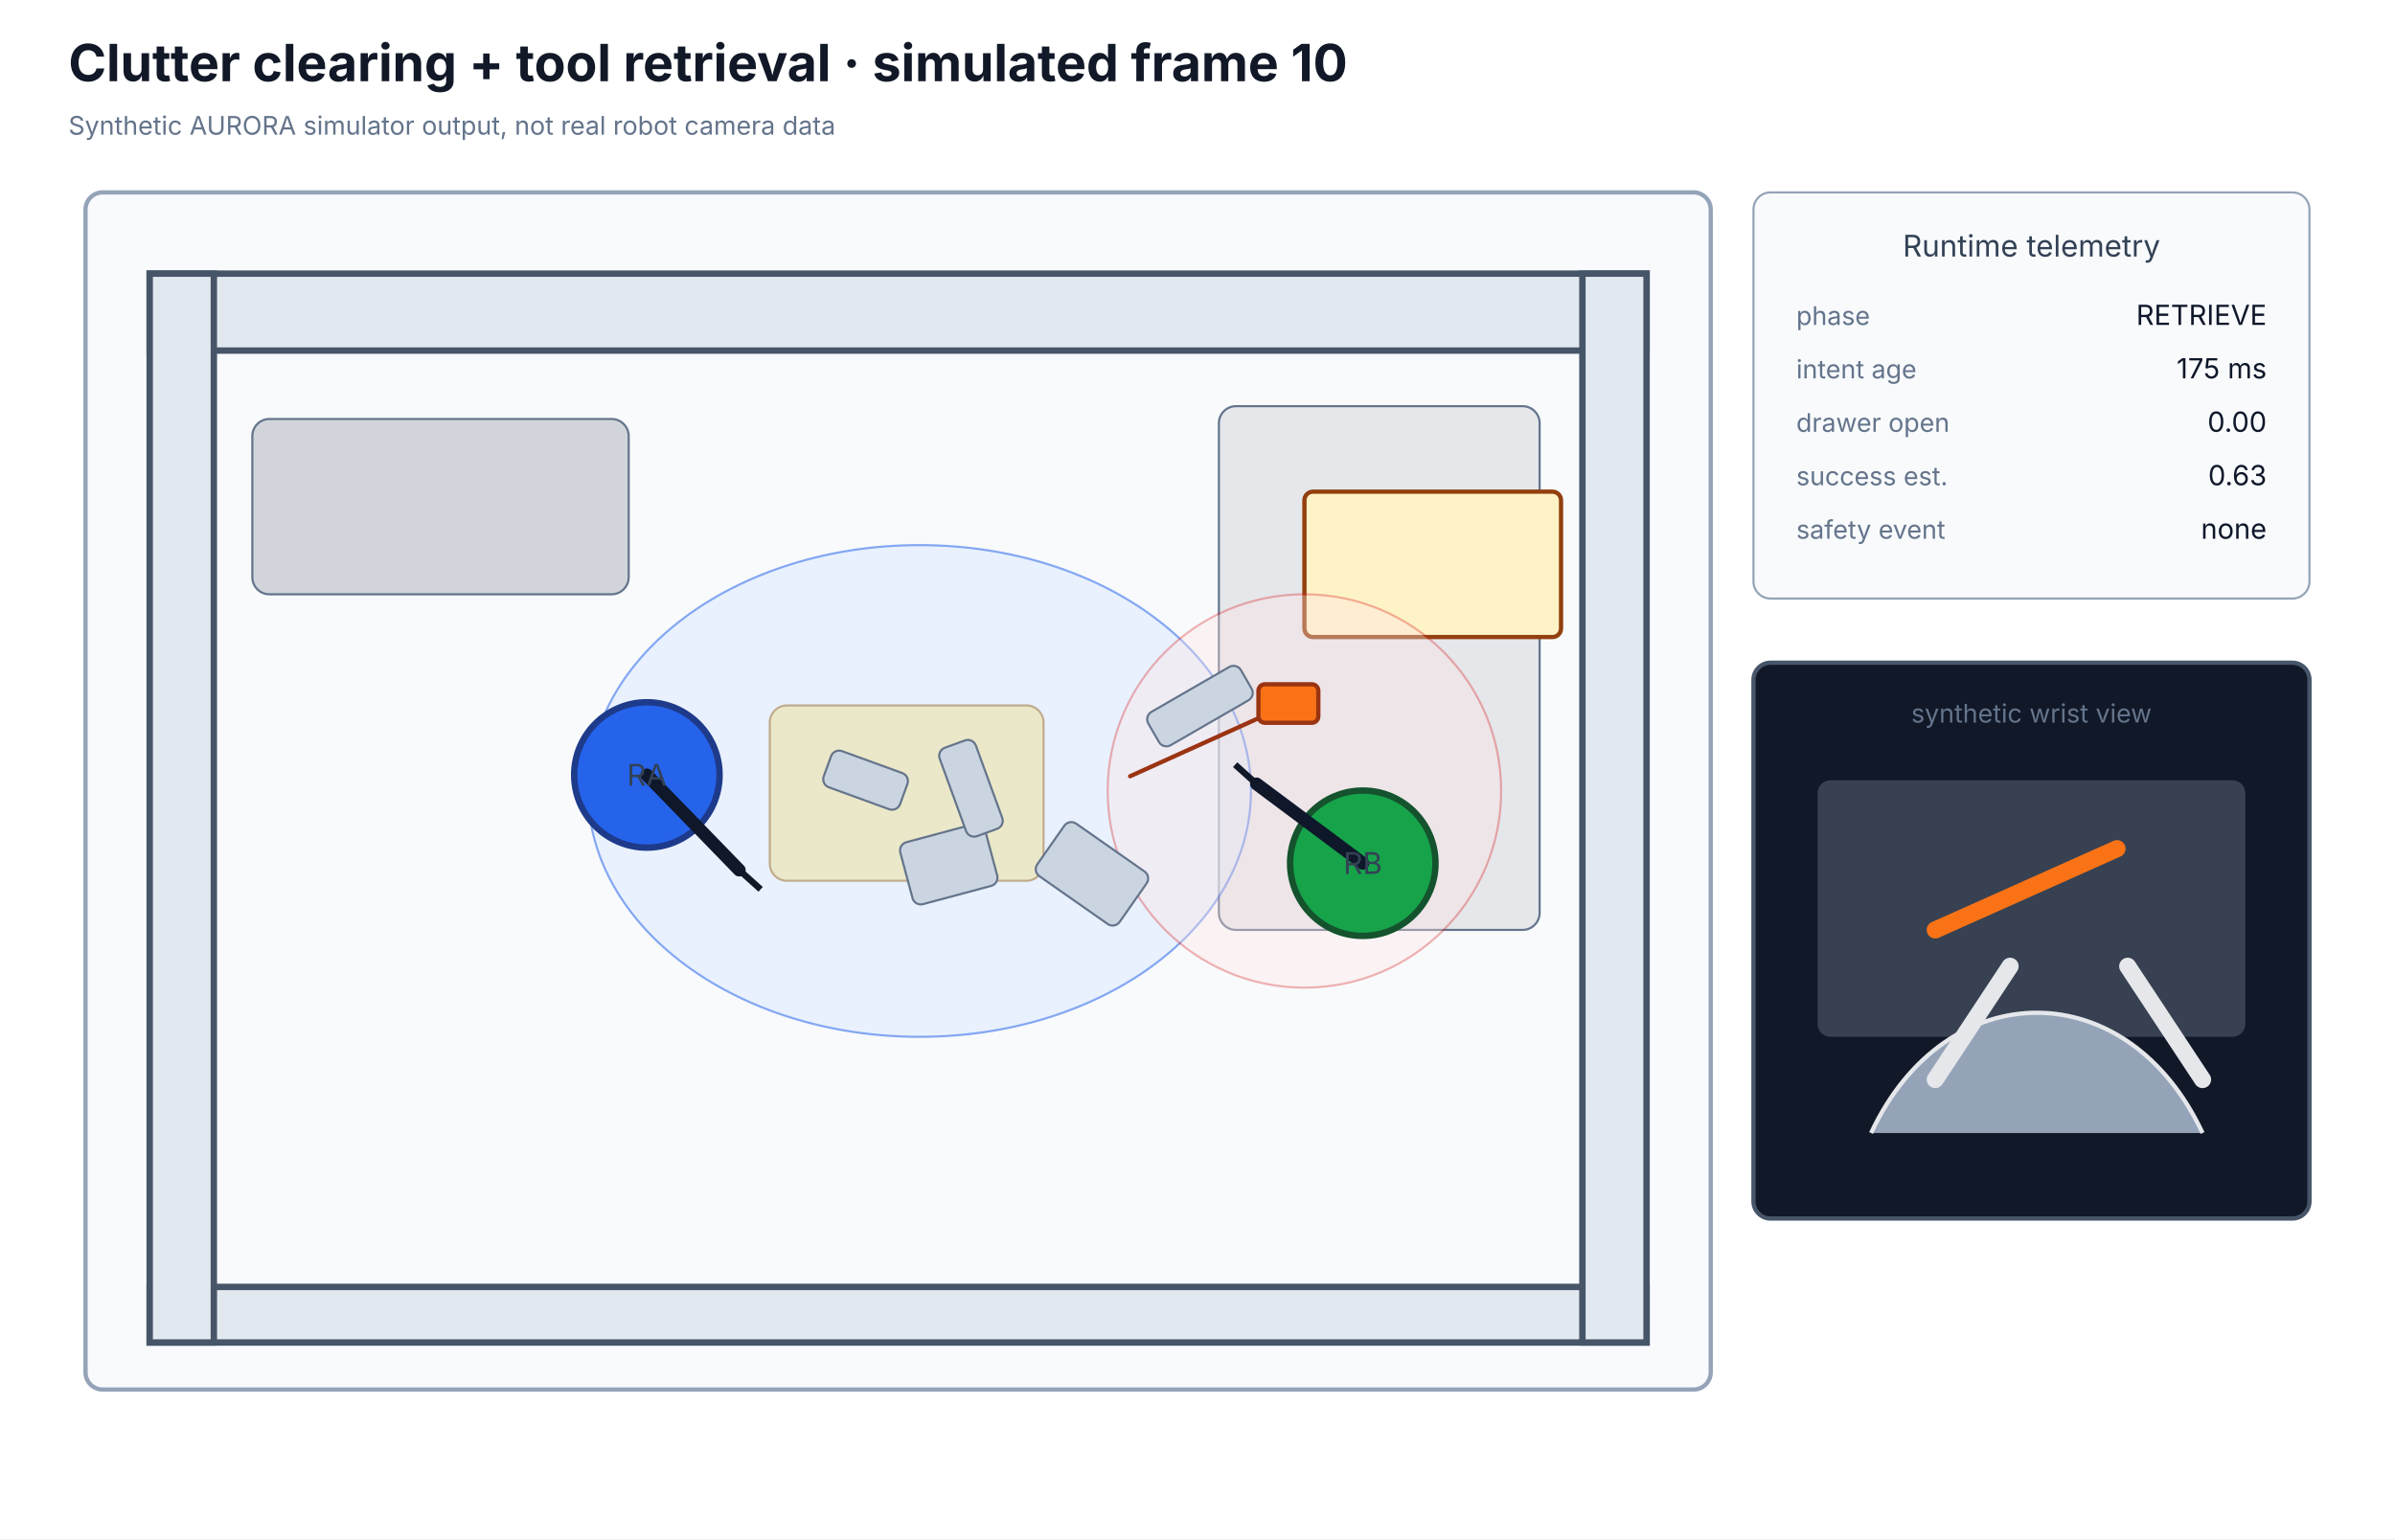
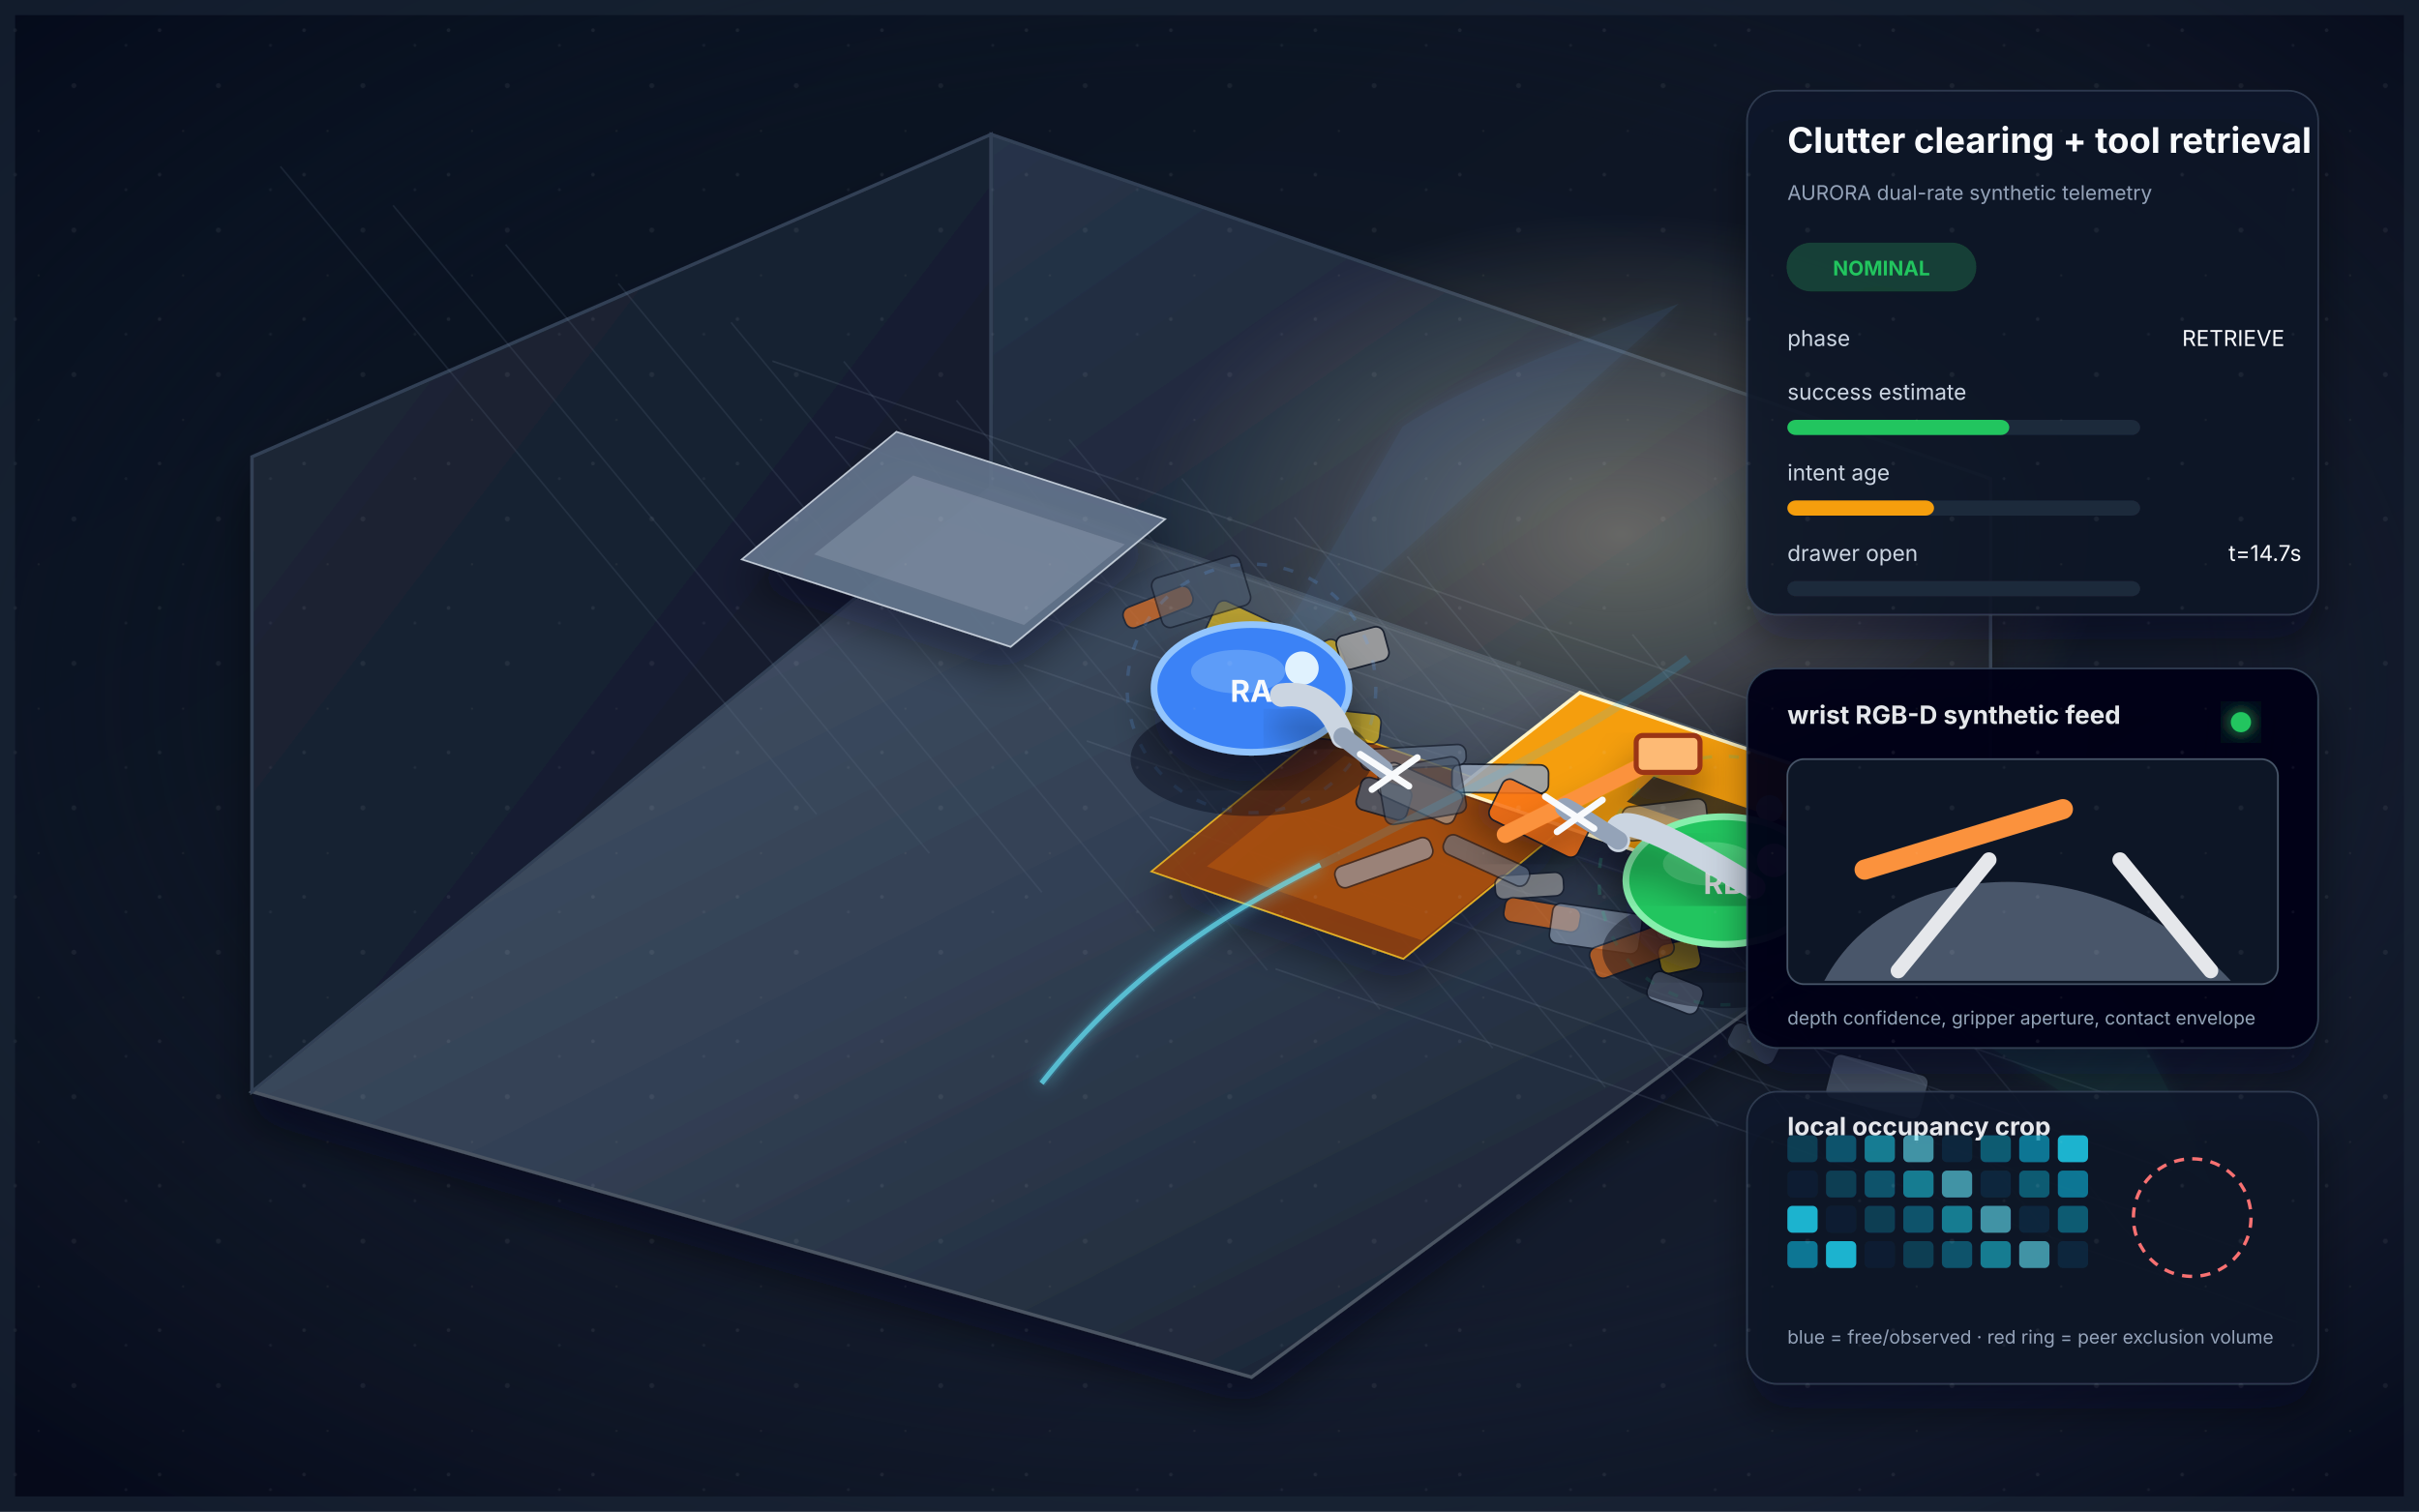
- <svg xmlns="http://www.w3.org/2000/svg" width="1120" height="720" viewBox="0 0 1120 720">
-   <style>text{font-family:Inter,Arial,sans-serif}.title{font-size:24px;font-weight:700;fill:#111827}.label{font-size:14px;fill:#334155}.small{font-size:12px;fill:#64748b}.hud{font-size:13px;fill:#0f172a}.wall{fill:#e2e8f0;stroke:#475569;stroke-width:3}.floor{fill:#f8fafc}.zone{fill:#dbeafe;stroke:#2563eb;stroke-width:1;opacity:.55}.danger{fill:#fee2e2;stroke:#dc2626;stroke-width:1}.drawer{fill:#fef3c7;stroke:#92400e;stroke-width:2}.clutter{fill:#cbd5e1;stroke:#64748b;stroke-width:1}.tool{fill:#f97316;stroke:#9a3412;stroke-width:2}.robotA{fill:#2563eb;stroke:#1e3a8a;stroke-width:3}.robotB{fill:#16a34a;stroke:#14532d;stroke-width:3}.arm{stroke:#0f172a;stroke-width:6;stroke-linecap:round}.grip{stroke:#111827;stroke-width:3}</style>
-   <rect width="100%" height="100%" fill="#ffffff" />
-   <text x="32.0" y="38.0" class="title" text-anchor="start">Clutter clearing + tool retrieval · simulated frame 10</text>
-   <text x="32.0" y="63.0" class="small" text-anchor="start">Synthetic AURORA simulator output, not real robot camera data</text>
-   <rect x="40" y="90" width="760" height="560" rx="8" class="floor" stroke="#94a3b8" stroke-width="2" />
-   <rect x="70" y="128" width="700" height="36" class="wall" />
-   <rect x="70" y="602" width="700" height="26" class="wall" />
-   <rect x="70" y="128" width="30" height="500" class="wall" />
-   <rect x="740" y="128" width="30" height="500" class="wall" />
-   <rect x="118" y="196" width="176" height="82" rx="8" fill="#d1d5db" stroke="#64748b" />
-   <rect x="570" y="190" width="150" height="245" rx="8" fill="#e5e7eb" stroke="#64748b" />
-   <rect x="610.0" y="230" width="120.0" height="68" rx="4" class="drawer" />
-   <rect x="360" y="330" width="128" height="82" rx="8" fill="#fde68a" stroke="#a16207" />
-   <ellipse cx="430" cy="370" rx="155" ry="115" class="zone" />
-   <circle cx="610" cy="370" r="92" class="danger" opacity=".35" />
-   <rect x="390" y="350" width="38" height="18" rx="4" class="clutter" transform="rotate(20 390 350)" />
-   <rect x="420" y="395" width="41" height="30" rx="4" class="clutter" transform="rotate(-15 420 395)" />
-   <rect x="455" y="345" width="44" height="18" rx="4" class="clutter" transform="rotate(70 455 345)" />
-   <rect x="500" y="383" width="47" height="30" rx="4" class="clutter" transform="rotate(35 500 383)" />
-   <rect x="535" y="335" width="50" height="18" rx="4" class="clutter" transform="rotate(-30 535 335)" />
-   <path d="M 528.5 363.1 L 601.5 330.1" class="tool" stroke-width="8" stroke-linecap="round" />
-   <rect x="588.5" y="320.1" width="28" height="18" rx="3" class="tool" />
-   <circle cx="302.5" cy="362.5" r="34" class="robotA" />
-   <line x1="302.5" y1="362.5" x2="345.7" y2="407.0" class="arm" />
-   <line x1="335.7" y1="398.0" x2="355.7" y2="416.0" class="grip" />
-   <text x="302.5" y="367.5" class="label" text-anchor="middle">RA</text>
-   <circle cx="637.3" cy="403.8" r="34" class="robotB" />
-   <line x1="637.3" y1="403.8" x2="587.6" y2="366.7" class="arm" />
-   <line x1="577.6" y1="357.7" x2="597.6" y2="375.7" class="grip" />
-   <text x="637.3" y="408.8" class="label" text-anchor="middle">RB</text>
-   <rect x="820" y="90" width="260" height="190" rx="8" fill="#f8fafc" stroke="#94a3b8" />
-   <text x="950.0" y="120.0" class="label" text-anchor="middle">Runtime telemetry</text>
-   <text x="840.0" y="152.0" class="small" text-anchor="start">phase</text>
-   <text x="1060.0" y="152.0" class="hud" text-anchor="end">RETRIEVE</text>
-   <text x="840.0" y="177.0" class="small" text-anchor="start">intent age</text>
-   <text x="1060.0" y="177.0" class="hud" text-anchor="end">175 ms</text>
-   <text x="840.0" y="202.0" class="small" text-anchor="start">drawer open</text>
-   <text x="1060.0" y="202.0" class="hud" text-anchor="end">0.00</text>
-   <text x="840.0" y="227.0" class="small" text-anchor="start">success est.</text>
-   <text x="1060.0" y="227.0" class="hud" text-anchor="end">0.63</text>
-   <text x="840.0" y="252.0" class="small" text-anchor="start">safety event</text>
-   <text x="1060.0" y="252.0" class="hud" text-anchor="end">none</text>
-   <rect x="820" y="310" width="260" height="260" rx="8" fill="#111827" stroke="#475569" stroke-width="2" />
-   <text x="950.0" y="338.0" class="small" text-anchor="middle">synthetic wrist view</text>
-   <rect x="850" y="365" width="200" height="120" rx="6" fill="#374151" />
-   <path d="M 875 530 C 910 455, 995 455, 1030 530" fill="#94a3b8" stroke="#e5e7eb" stroke-width="2" />
-   <line x1="905" y1="505" x2="940" y2="452" stroke="#e5e7eb" stroke-width="8" stroke-linecap="round" />
-   <line x1="995" y1="452" x2="1030" y2="505" stroke="#e5e7eb" stroke-width="8" stroke-linecap="round" />
-   <path d="M 905 435 L 990 397" stroke="#f97316" stroke-width="8" stroke-linecap="round" />
+ <svg xmlns="http://www.w3.org/2000/svg" width="1440" height="900" viewBox="0 0 1440 900">
+   <defs>
+     <linearGradient id="bg" x1="0" y1="0" x2="1" y2="1">
+       <stop offset="0" stop-color="#07111f" />
+       <stop offset="0.55" stop-color="#111827" />
+       <stop offset="1" stop-color="#172033" />
+     </linearGradient>
+     <radialGradient id="vignette" cx="50%" cy="46%" r="70%">
+       <stop offset="0" stop-color="#ffffff" stop-opacity="0.07" />
+       <stop offset="0.58" stop-color="#0f172a" stop-opacity="0" />
+       <stop offset="1" stop-color="#020617" stop-opacity="0.82" />
+     </radialGradient>
+     <linearGradient id="floorGrad" x1="0" y1="0" x2="1" y2="1">
+       <stop offset="0" stop-color="#475569" />
+       <stop offset="0.45" stop-color="#334155" />
+       <stop offset="1" stop-color="#111827" />
+     </linearGradient>
+     <linearGradient id="wallLeft" x1="0" y1="0" x2="1" y2="1">
+       <stop offset="0" stop-color="#1f2937" />
+       <stop offset="1" stop-color="#0f172a" />
+     </linearGradient>
+     <linearGradient id="wallRight" x1="0" y1="0" x2="1" y2="1">
+       <stop offset="0" stop-color="#273449" />
+       <stop offset="1" stop-color="#111827" />
+     </linearGradient>
+     <radialGradient id="lamp" cx="50%" cy="50%" r="50%">
+       <stop offset="0" stop-color="#fef3c7" stop-opacity="0.60" />
+       <stop offset="1" stop-color="#fef3c7" stop-opacity="0" />
+     </radialGradient>
+     <pattern id="dust" width="86" height="86" patternUnits="userSpaceOnUse">
+       <circle cx="9" cy="18" r="1.1" fill="#e5e7eb" opacity="0.22" />
+       <circle cx="44" cy="51" r="1.5" fill="#f8fafc" opacity="0.18" />
+       <circle cx="75" cy="27" r="0.9" fill="#cbd5e1" opacity="0.18" />
+       <circle cx="23" cy="78" r="0.7" fill="#fef3c7" opacity="0.16" />
+     </pattern>
+     <filter id="softShadow" x="-30%" y="-30%" width="160%" height="160%">
+       <feDropShadow dx="0" dy="16" stdDeviation="12" flood-color="#020617" flood-opacity="0.45" />
+     </filter>
+     <filter id="glow" x="-50%" y="-50%" width="200%" height="200%">
+       <feGaussianBlur stdDeviation="5" result="coloredBlur" />
+       <feMerge>
+         <feMergeNode in="coloredBlur" />
+         <feMergeNode in="SourceGraphic" />
+       </feMerge>
+     </filter>
+   </defs>
+   <rect width="1440" height="900" fill="url(#bg)" />
+   <rect width="1440" height="900" fill="url(#vignette)" opacity="0.95" />
+   <g filter="url(#softShadow)">
+     <path d="M150 650 L590 290 L1185 495 L745 820 Z" fill="url(#floorGrad)" stroke="#4b5563" stroke-width="2" />
+     <path d="M150 650 L150 272 L590 80 L590 290 Z" fill="url(#wallLeft)" stroke="#334155" stroke-width="2" />
+     <path d="M590 80 L1185 285 L1185 495 L590 290 Z" fill="url(#wallRight)" stroke="#334155" stroke-width="2" />
+   </g>
+   <line x1="166.9" y1="99.1" x2="486.1" y2="484.8" stroke="#64748b" stroke-width="1" opacity="0.18" />
+   <line x1="234.0" y1="122.3" x2="553.2" y2="508.0" stroke="#64748b" stroke-width="1" opacity="0.18" />
+   <line x1="301.0" y1="145.6" x2="620.2" y2="531.3" stroke="#64748b" stroke-width="1" opacity="0.18" />
+   <line x1="368.1" y1="168.8" x2="687.3" y2="554.5" stroke="#64748b" stroke-width="1" opacity="0.18" />
+   <line x1="435.2" y1="192.0" x2="754.4" y2="577.7" stroke="#64748b" stroke-width="1" opacity="0.18" />
+   <line x1="502.3" y1="215.2" x2="821.5" y2="600.9" stroke="#64748b" stroke-width="1" opacity="0.18" />
+   <line x1="569.4" y1="238.4" x2="888.6" y2="624.1" stroke="#64748b" stroke-width="1" opacity="0.18" />
+   <line x1="636.4" y1="261.7" x2="955.6" y2="647.4" stroke="#64748b" stroke-width="1" opacity="0.18" />
+   <line x1="703.5" y1="284.9" x2="1022.7" y2="670.6" stroke="#64748b" stroke-width="1" opacity="0.18" />
+   <line x1="770.6" y1="308.1" x2="1089.8" y2="693.8" stroke="#64748b" stroke-width="1" opacity="0.18" />
+   <line x1="837.7" y1="331.3" x2="1156.9" y2="717.0" stroke="#64748b" stroke-width="1" opacity="0.18" />
+   <line x1="904.8" y1="354.5" x2="1224.0" y2="740.2" stroke="#64748b" stroke-width="1" opacity="0.18" />
+   <line x1="971.8" y1="377.8" x2="1291.0" y2="763.5" stroke="#64748b" stroke-width="1" opacity="0.18" />
+   <line x1="459.8" y1="215.0" x2="1068.2" y2="425.6" stroke="#94a3b8" stroke-width="1" opacity="0.14" />
+   <line x1="497.2" y1="260.2" x2="1105.6" y2="470.8" stroke="#94a3b8" stroke-width="1" opacity="0.14" />
+   <line x1="534.7" y1="305.5" x2="1143.1" y2="516.1" stroke="#94a3b8" stroke-width="1" opacity="0.14" />
+   <line x1="572.1" y1="350.7" x2="1180.5" y2="561.3" stroke="#94a3b8" stroke-width="1" opacity="0.14" />
+   <line x1="609.6" y1="396.0" x2="1218.0" y2="606.6" stroke="#94a3b8" stroke-width="1" opacity="0.14" />
+   <line x1="647.0" y1="441.2" x2="1255.4" y2="651.8" stroke="#94a3b8" stroke-width="1" opacity="0.14" />
+   <line x1="684.4" y1="486.4" x2="1292.8" y2="697.0" stroke="#94a3b8" stroke-width="1" opacity="0.14" />
+   <line x1="721.9" y1="531.7" x2="1330.3" y2="742.3" stroke="#94a3b8" stroke-width="1" opacity="0.14" />
+   <line x1="759.3" y1="576.9" x2="1367.7" y2="787.5" stroke="#94a3b8" stroke-width="1" opacity="0.14" />
+   <ellipse cx="965" cy="318" rx="290" ry="190" fill="url(#lamp)" opacity="0.55" />
+   <g filter="url(#softShadow)">
+     <path d="M533.6 257.1 l160 52 l-92 76 l-160 -52z" fill="#64748b" stroke="#cbd5e1" opacity="0.92" />
+     <path d="M543.6 283.1 l126 41 l-60 48 l-125 -42z" fill="#94a3b8" opacity="0.35" />
+   </g>
+   <g filter="url(#softShadow)">
+     <path d="M790.4 432.9 l150 52 l-105 86 l-150 -52z" fill="#92400e" stroke="#fbbf24" opacity="0.86" />
+     <path d="M800.4 449.9 l128 44 l-82 66 l-128 -44z" fill="#b45309" opacity="0.65" />
+   </g>
+   <g filter="url(#softShadow)">
+     <path d="M940.4 412.4 l190 64 l-74 58 l-190 -64z" fill="#f59e0b" stroke="#fef3c7" stroke-width="2" />
+     <path d="M984.4 462.4 l86 29 l-16 15 l-86 -29z" fill="#111827" opacity="0.72" />
+     <circle cx="1053.4" cy="481.4" r="8" fill="#fef3c7" />
+   </g>
+   <rect x="864.4" y="454.9" width="57.5" height="16.9" rx="5" fill="#94a3b8" stroke="#111827" opacity="0.86" transform="rotate(0.6 864.4 454.9)" />
+   <rect x="809.6" y="446.4" width="62.9" height="12.5" rx="5" fill="#64748b" stroke="#111827" opacity="0.62" transform="rotate(-3.1 809.6 446.4)" />
+   <rect x="759.1" y="419.0" width="63.9" height="17.9" rx="5" fill="#facc15" stroke="#111827" opacity="0.62" transform="rotate(6.0 759.1 419.0)" />
+   <rect x="889.6" y="521.7" width="40.8" height="14.1" rx="5" fill="#a3a3a3" stroke="#111827" opacity="0.62" transform="rotate(-3.7 889.6 521.7)" />
+   <rect x="896.8" y="533.6" width="45.6" height="14.7" rx="5" fill="#f97316" stroke="#111827" opacity="0.62" transform="rotate(9.7 896.8 533.6)" />
+   <rect x="811.6" y="461.7" width="31.2" height="19.9" rx="5" fill="#475569" stroke="#111827" opacity="0.86" transform="rotate(16.0 811.6 461.7)" />
+   <rect x="925.0" y="537.2" width="53.8" height="24.1" rx="5" fill="#94a3b8" stroke="#111827" opacity="0.62" transform="rotate(8.1 925.0 537.2)" />
+   <rect x="862.6" y="495.4" width="54.6" height="12.4" rx="5" fill="#64748b" stroke="#111827" opacity="0.62" transform="rotate(24.5 862.6 495.4)" />
+   <rect x="768.9" y="390.6" width="28.3" height="18.2" rx="5" fill="#facc15" stroke="#111827" opacity="0.62" transform="rotate(-24.1 768.9 390.6)" />
+   <rect x="827.3" y="452.5" width="49.5" height="21.2" rx="5" fill="#a3a3a3" stroke="#111827" opacity="0.62" transform="rotate(24.4 827.3 452.5)" />
+   <rect x="896.5" y="462.2" width="58.7" height="26.8" rx="5" fill="#f97316" stroke="#111827" opacity="0.86" transform="rotate(26.2 896.5 462.2)" />
+   <rect x="1033.9" y="607.2" width="30.6" height="16.7" rx="5" fill="#475569" stroke="#111827" opacity="0.62" transform="rotate(26.4 1033.9 607.2)" />
+   <rect x="793.2" y="517.5" width="60.2" height="13.3" rx="5" fill="#94a3b8" stroke="#111827" opacity="0.62" transform="rotate(-19.6 793.2 517.5)" />
+   <rect x="1092.4" y="626.5" width="58.5" height="27.4" rx="5" fill="#64748b" stroke="#111827" opacity="0.62" transform="rotate(14.5 1092.4 626.5)" />
+   <rect x="726.3" y="356.0" width="48.4" height="31.2" rx="5" fill="#facc15" stroke="#111827" opacity="0.62" transform="rotate(25.1 726.3 356.0)" />
+   <rect x="794.3" y="379.7" width="29.3" height="20.8" rx="5" fill="#a3a3a3" stroke="#111827" opacity="0.86" transform="rotate(-15.1 794.3 379.7)" />
+   <rect x="667.0" y="363.4" width="43.0" height="13.0" rx="5" fill="#f97316" stroke="#111827" opacity="0.62" transform="rotate(-21.7 667.0 363.4)" />
+   <rect x="684.3" y="345.4" width="54.9" height="30.8" rx="5" fill="#475569" stroke="#111827" opacity="0.62" transform="rotate(-16.7 684.3 345.4)" />
+   <rect x="985.4" y="576.9" width="32.2" height="18.0" rx="5" fill="#94a3b8" stroke="#111827" opacity="0.62" transform="rotate(21.4 985.4 576.9)" />
+   <rect x="982.6" y="537.4" width="55.3" height="23.8" rx="5" fill="#64748b" stroke="#111827" opacity="0.62" transform="rotate(-10.4 982.6 537.4)" />
+   <rect x="986.0" y="563.2" width="24.3" height="17.7" rx="5" fill="#facc15" stroke="#111827" opacity="0.86" transform="rotate(-11.5 986.0 563.2)" />
+   <rect x="965.1" y="481.0" width="50.3" height="20.4" rx="5" fill="#a3a3a3" stroke="#111827" opacity="0.62" transform="rotate(-6.8 965.1 481.0)" />
+   <rect x="944.8" y="565.7" width="49.6" height="19.3" rx="5" fill="#f97316" stroke="#111827" opacity="0.62" transform="rotate(-19.6 944.8 565.7)" />
+   <rect x="819.5" y="458.2" width="49.1" height="34.0" rx="5" fill="#475569" stroke="#111827" opacity="0.62" transform="rotate(-9.8 819.5 458.2)" />
+   <path d="M745.0 409.9 l90.0 -155.9 q46 -30 164.4 -73.2 z" fill="#60a5fa" opacity="0.10" filter="url(#glow)" />
+   <circle cx="745.0" cy="409.9" r="74" fill="none" stroke="#60a5fa" stroke-width="2" opacity="0.20" stroke-dasharray="6 10" />
+   <path d="M1025.9 524.3 l174.7 43.5 q46 -30 115.7 137.9 z" fill="#34d399" opacity="0.10" filter="url(#glow)" />
+   <circle cx="1025.9" cy="524.3" r="74" fill="none" stroke="#34d399" stroke-width="2" opacity="0.20" stroke-dasharray="6 10" />
+   <g filter="url(#softShadow)">
+     <path d="M896.0 496.9 L988.0 450.9" stroke="#fb923c" stroke-width="10" stroke-linecap="round" />
+     <rect x="974.0" y="437.9" width="38" height="22" rx="4" fill="#fdba74" stroke="#9a3412" stroke-width="3" />
+   </g>
+   <ellipse cx="745.0" cy="451.9" rx="72" ry="34" fill="#020617" opacity="0.42" />
+   <g filter="url(#softShadow)">
+     <ellipse cx="745.0" cy="409.9" rx="58" ry="38" fill="#3b82f6" stroke="#93c5fd" stroke-width="4" />
+     <ellipse cx="737.0" cy="399.9" rx="28" ry="13" fill="#93c5fd" opacity="0.38" />
+     <circle cx="775.0" cy="397.9" r="10" fill="#e0f2fe" />
+     <text x="745.0" y="417.9" font-family="Inter,Arial,sans-serif" font-size="18" font-weight="700" text-anchor="middle" fill="#f8fafc">RA</text>
+   </g>
+   <path d="M763.0 413.9 Q789.3 410.6 799.3 438.6" stroke="#cbd5e1" stroke-width="14" stroke-linecap="round" fill="none" filter="url(#softShadow)" />
+   <path d="M799.3 438.6 Q811.7 448.1 823.7 458.1" stroke="#94a3b8" stroke-width="11" stroke-linecap="round" fill="none" />
+   <path d="M809.7 449.1 L838.7 468.1 M816.7 470.1 L843.7 451.1" stroke="#f8fafc" stroke-width="4" stroke-linecap="round" />
+   <ellipse cx="1025.9" cy="566.3" rx="72" ry="34" fill="#020617" opacity="0.42" />
+   <g filter="url(#softShadow)">
+     <ellipse cx="1025.9" cy="524.3" rx="58" ry="38" fill="#22c55e" stroke="#86efac" stroke-width="4" />
+     <ellipse cx="1017.9" cy="514.3" rx="28" ry="13" fill="#86efac" opacity="0.38" />
+     <circle cx="1055.9" cy="512.3" r="10" fill="#e0f2fe" />
+     <text x="1025.9" y="532.3" font-family="Inter,Arial,sans-serif" font-size="18" font-weight="700" text-anchor="middle" fill="#f8fafc">RB</text>
+   </g>
+   <path d="M1043.9 528.3 Q953.4 472.4 963.4 500.4" stroke="#cbd5e1" stroke-width="14" stroke-linecap="round" fill="none" filter="url(#softShadow)" />
+   <path d="M963.4 500.4 Q921.9 473.3 933.9 483.3" stroke="#94a3b8" stroke-width="11" stroke-linecap="round" fill="none" />
+   <path d="M919.9 474.3 L948.9 493.3 M926.9 495.3 L953.9 476.3" stroke="#f8fafc" stroke-width="4" stroke-linecap="round" />
+   <path d="M620 645 C675 575, 735 540, 800 508 C874 470, 940 440, 1005 392" fill="none" stroke="#38bdf8" stroke-width="5" opacity="0.16" />
+   <path d="M620 645 C675 575, 735 540, 800 508 C874 470, 940 440, 1005 392" fill="none" stroke="#67e8f9" stroke-width="3" opacity="0.72" stroke-dasharray="212.7 800" filter="url(#glow)" />
+   <g filter="url(#softShadow)">
+     <rect x="1040" y="54" width="340" height="312" rx="18" fill="#0f172a" opacity="0.88" stroke="#334155" />
+     <text x="1064" y="91" font-family="Inter,Arial,sans-serif" font-size="21" font-weight="700" fill="#f8fafc">Clutter clearing + tool retrieval</text>
+     <text x="1064" y="119" font-family="Inter,Arial,sans-serif" font-size="12" fill="#94a3b8">AURORA dual-rate synthetic telemetry</text>
+     <rect x="1064" y="145" width="112" height="28" rx="14" fill="#22c55e" opacity="0.23" stroke="#22c55e" />
+     <text x="1120" y="164" font-family="Inter,Arial,sans-serif" font-size="12" font-weight="700" text-anchor="middle" fill="#22c55e">NOMINAL</text>
+     <text x="1064" y="206" font-family="Inter,Arial,sans-serif" font-size="13" fill="#cbd5e1">phase</text>
+     <text x="1360" y="206" font-family="Inter,Arial,sans-serif" font-size="13" text-anchor="end" fill="#f8fafc">RETRIEVE</text>
+     <text x="1064" y="238" font-family="Inter,Arial,sans-serif" font-size="13" fill="#cbd5e1">success estimate</text>
+     <rect x="1064" y="250" width="210" height="9" rx="5" fill="#1e293b" />
+     <rect x="1064" y="250" width="132.1" height="9" rx="5" fill="#22c55e" />
+     <text x="1064" y="286" font-family="Inter,Arial,sans-serif" font-size="13" fill="#cbd5e1">intent age</text>
+     <rect x="1064" y="298" width="210" height="9" rx="5" fill="#1e293b" />
+     <rect x="1064" y="298" width="87.3" height="9" rx="5" fill="#f59e0b" />
+     <text x="1064" y="334" font-family="Inter,Arial,sans-serif" font-size="13" fill="#cbd5e1">drawer open</text>
+     <rect x="1064" y="346" width="210" height="9" rx="5" fill="#1e293b" />
+     <rect x="1064" y="346" width="0.0" height="9" rx="5" fill="#38bdf8" />
+     <text x="1370" y="334" font-family="Inter,Arial,sans-serif" font-size="13" text-anchor="end" fill="#f8fafc">t=14.7s</text>
+   </g>
+   <g filter="url(#softShadow)">
+     <rect x="1040" y="398" width="340" height="226" rx="18" fill="#020617" opacity="0.94" stroke="#334155" />
+     <text x="1064" y="431" font-family="Inter,Arial,sans-serif" font-size="15" font-weight="700" fill="#e5e7eb">wrist RGB-D synthetic feed</text>
+     <rect x="1064" y="452" width="292" height="134" rx="10" fill="#111827" stroke="#475569" />
+     <path d="M1086 584 C1128 505, 1256 506, 1328 584" fill="#64748b" opacity="0.68" />
+     <line x1="1130" y1="578" x2="1184" y2="512" stroke="#e5e7eb" stroke-width="9" stroke-linecap="round" />
+     <line x1="1262" y1="512" x2="1316" y2="578" stroke="#e5e7eb" stroke-width="9" stroke-linecap="round" />
+     <path d="M1110 517.8 L1228 481.8" stroke="#fb923c" stroke-width="12" stroke-linecap="round" />
+     <circle cx="1334" cy="430" r="6" fill="#22c55e" filter="url(#glow)" />
+     <text x="1064" y="610" font-family="Inter,Arial,sans-serif" font-size="11" fill="#94a3b8">depth confidence, gripper aperture, contact envelope</text>
+   </g>
+   <g filter="url(#softShadow)">
+     <rect x="1040" y="650" width="340" height="174" rx="18" fill="#0f172a" opacity="0.88" stroke="#334155" />
+     <text x="1064" y="676" font-family="Inter,Arial,sans-serif" font-size="15" font-weight="700" fill="#e5e7eb">local occupancy crop</text>
+     <rect x="1064" y="676" width="18" height="16" rx="3" fill="#0e7490" opacity="0.41" />
+     <rect x="1087" y="676" width="18" height="16" rx="3" fill="#0891b2" opacity="0.47" />
+     <rect x="1110" y="676" width="18" height="16" rx="3" fill="#22d3ee" opacity="0.53" />
+     <rect x="1133" y="676" width="18" height="16" rx="3" fill="#67e8f9" opacity="0.59" />
+     <rect x="1156" y="676" width="18" height="16" rx="3" fill="#082f49" opacity="0.65" />
+     <rect x="1179" y="676" width="18" height="16" rx="3" fill="#0e7490" opacity="0.71" />
+     <rect x="1202" y="676" width="18" height="16" rx="3" fill="#0891b2" opacity="0.77" />
+     <rect x="1225" y="676" width="18" height="16" rx="3" fill="#22d3ee" opacity="0.83" />
+     <rect x="1064" y="697" width="18" height="16" rx="3" fill="#082f49" opacity="0.35" />
+     <rect x="1087" y="697" width="18" height="16" rx="3" fill="#0e7490" opacity="0.41" />
+     <rect x="1110" y="697" width="18" height="16" rx="3" fill="#0891b2" opacity="0.47" />
+     <rect x="1133" y="697" width="18" height="16" rx="3" fill="#22d3ee" opacity="0.53" />
+     <rect x="1156" y="697" width="18" height="16" rx="3" fill="#67e8f9" opacity="0.59" />
+     <rect x="1179" y="697" width="18" height="16" rx="3" fill="#082f49" opacity="0.65" />
+     <rect x="1202" y="697" width="18" height="16" rx="3" fill="#0e7490" opacity="0.71" />
+     <rect x="1225" y="697" width="18" height="16" rx="3" fill="#0891b2" opacity="0.77" />
+     <rect x="1064" y="718" width="18" height="16" rx="3" fill="#22d3ee" opacity="0.83" />
+     <rect x="1087" y="718" width="18" height="16" rx="3" fill="#082f49" opacity="0.35" />
+     <rect x="1110" y="718" width="18" height="16" rx="3" fill="#0e7490" opacity="0.41" />
+     <rect x="1133" y="718" width="18" height="16" rx="3" fill="#0891b2" opacity="0.47" />
+     <rect x="1156" y="718" width="18" height="16" rx="3" fill="#22d3ee" opacity="0.53" />
+     <rect x="1179" y="718" width="18" height="16" rx="3" fill="#67e8f9" opacity="0.59" />
+     <rect x="1202" y="718" width="18" height="16" rx="3" fill="#082f49" opacity="0.65" />
+     <rect x="1225" y="718" width="18" height="16" rx="3" fill="#0e7490" opacity="0.71" />
+     <rect x="1064" y="739" width="18" height="16" rx="3" fill="#0891b2" opacity="0.77" />
+     <rect x="1087" y="739" width="18" height="16" rx="3" fill="#22d3ee" opacity="0.83" />
+     <rect x="1110" y="739" width="18" height="16" rx="3" fill="#082f49" opacity="0.35" />
+     <rect x="1133" y="739" width="18" height="16" rx="3" fill="#0e7490" opacity="0.41" />
+     <rect x="1156" y="739" width="18" height="16" rx="3" fill="#0891b2" opacity="0.47" />
+     <rect x="1179" y="739" width="18" height="16" rx="3" fill="#22d3ee" opacity="0.53" />
+     <rect x="1202" y="739" width="18" height="16" rx="3" fill="#67e8f9" opacity="0.59" />
+     <rect x="1225" y="739" width="18" height="16" rx="3" fill="#082f49" opacity="0.65" />
+     <rect x="1270" y="690" width="70" height="70" rx="35" fill="none" stroke="#f87171" stroke-width="2" stroke-dasharray="6 5" />
+     <text x="1064" y="800" font-family="Inter,Arial,sans-serif" font-size="11" fill="#94a3b8">blue = free/observed · red ring = peer exclusion volume</text>
+   </g>
+   <rect x="0" y="0" width="1440" height="900" fill="url(#dust)" opacity="0.33" />
+   <rect x="0" y="0" width="1440" height="900" fill="none" stroke="#1e293b" stroke-width="18" opacity="0.55" />
</svg>
